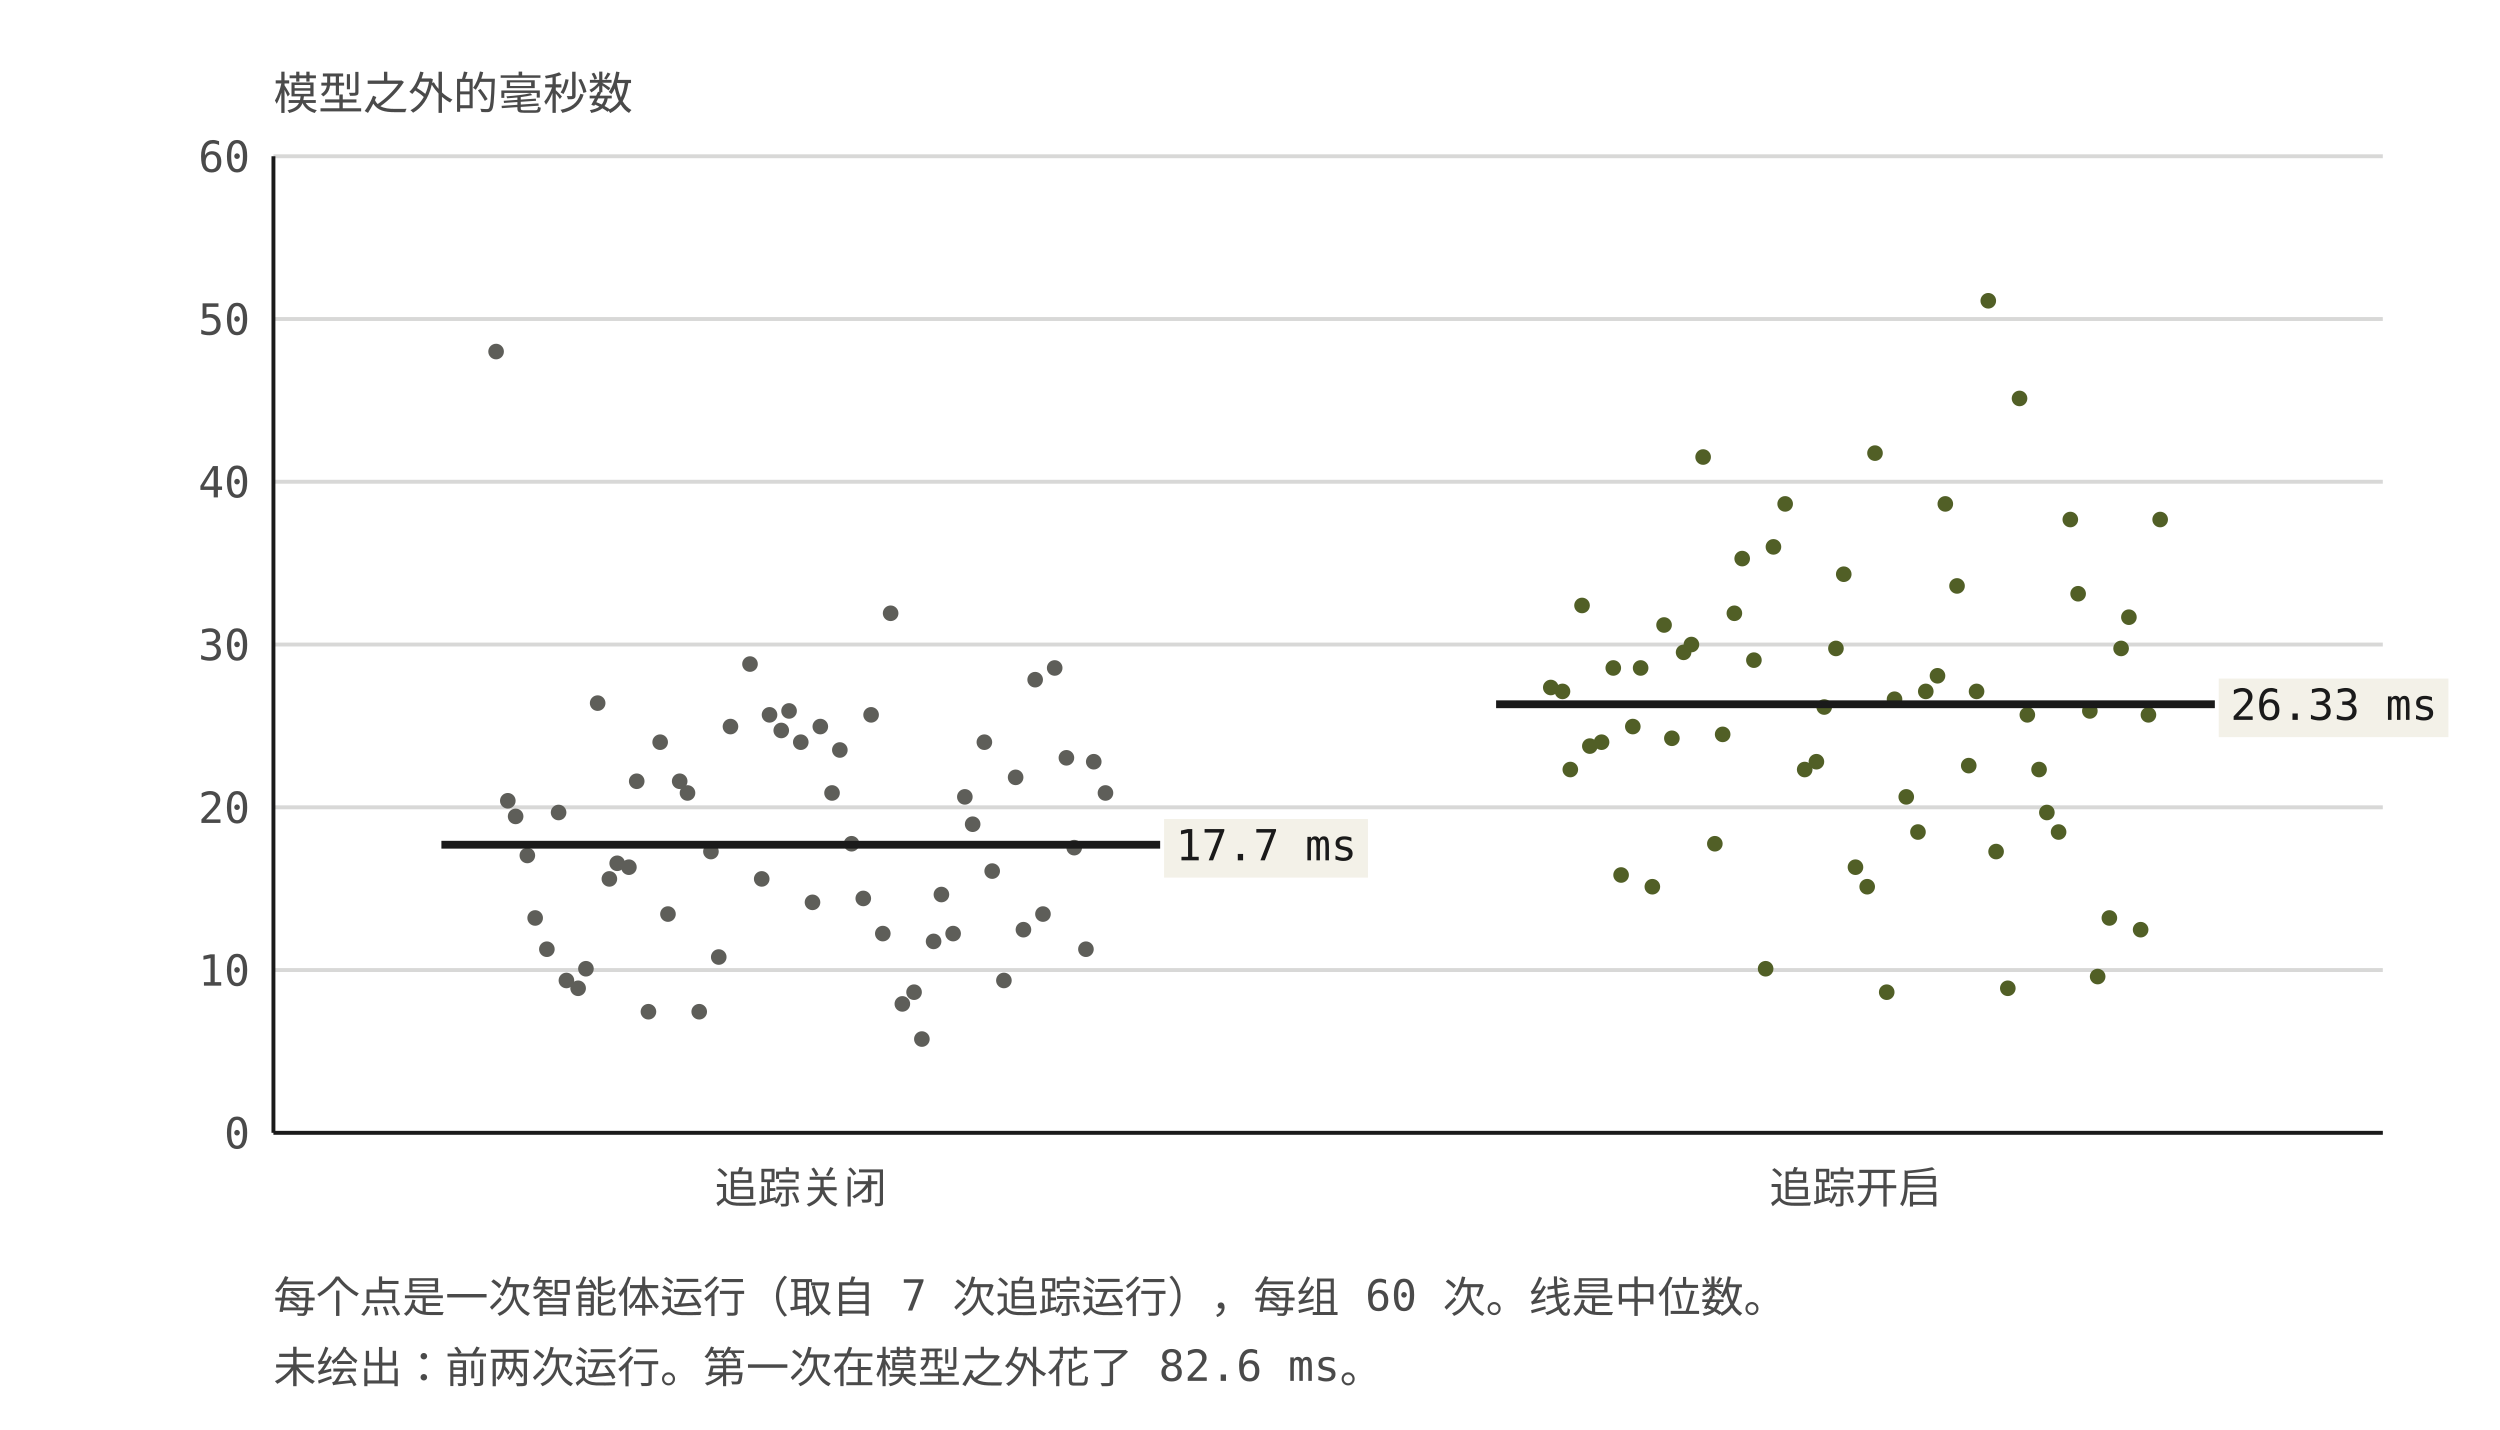
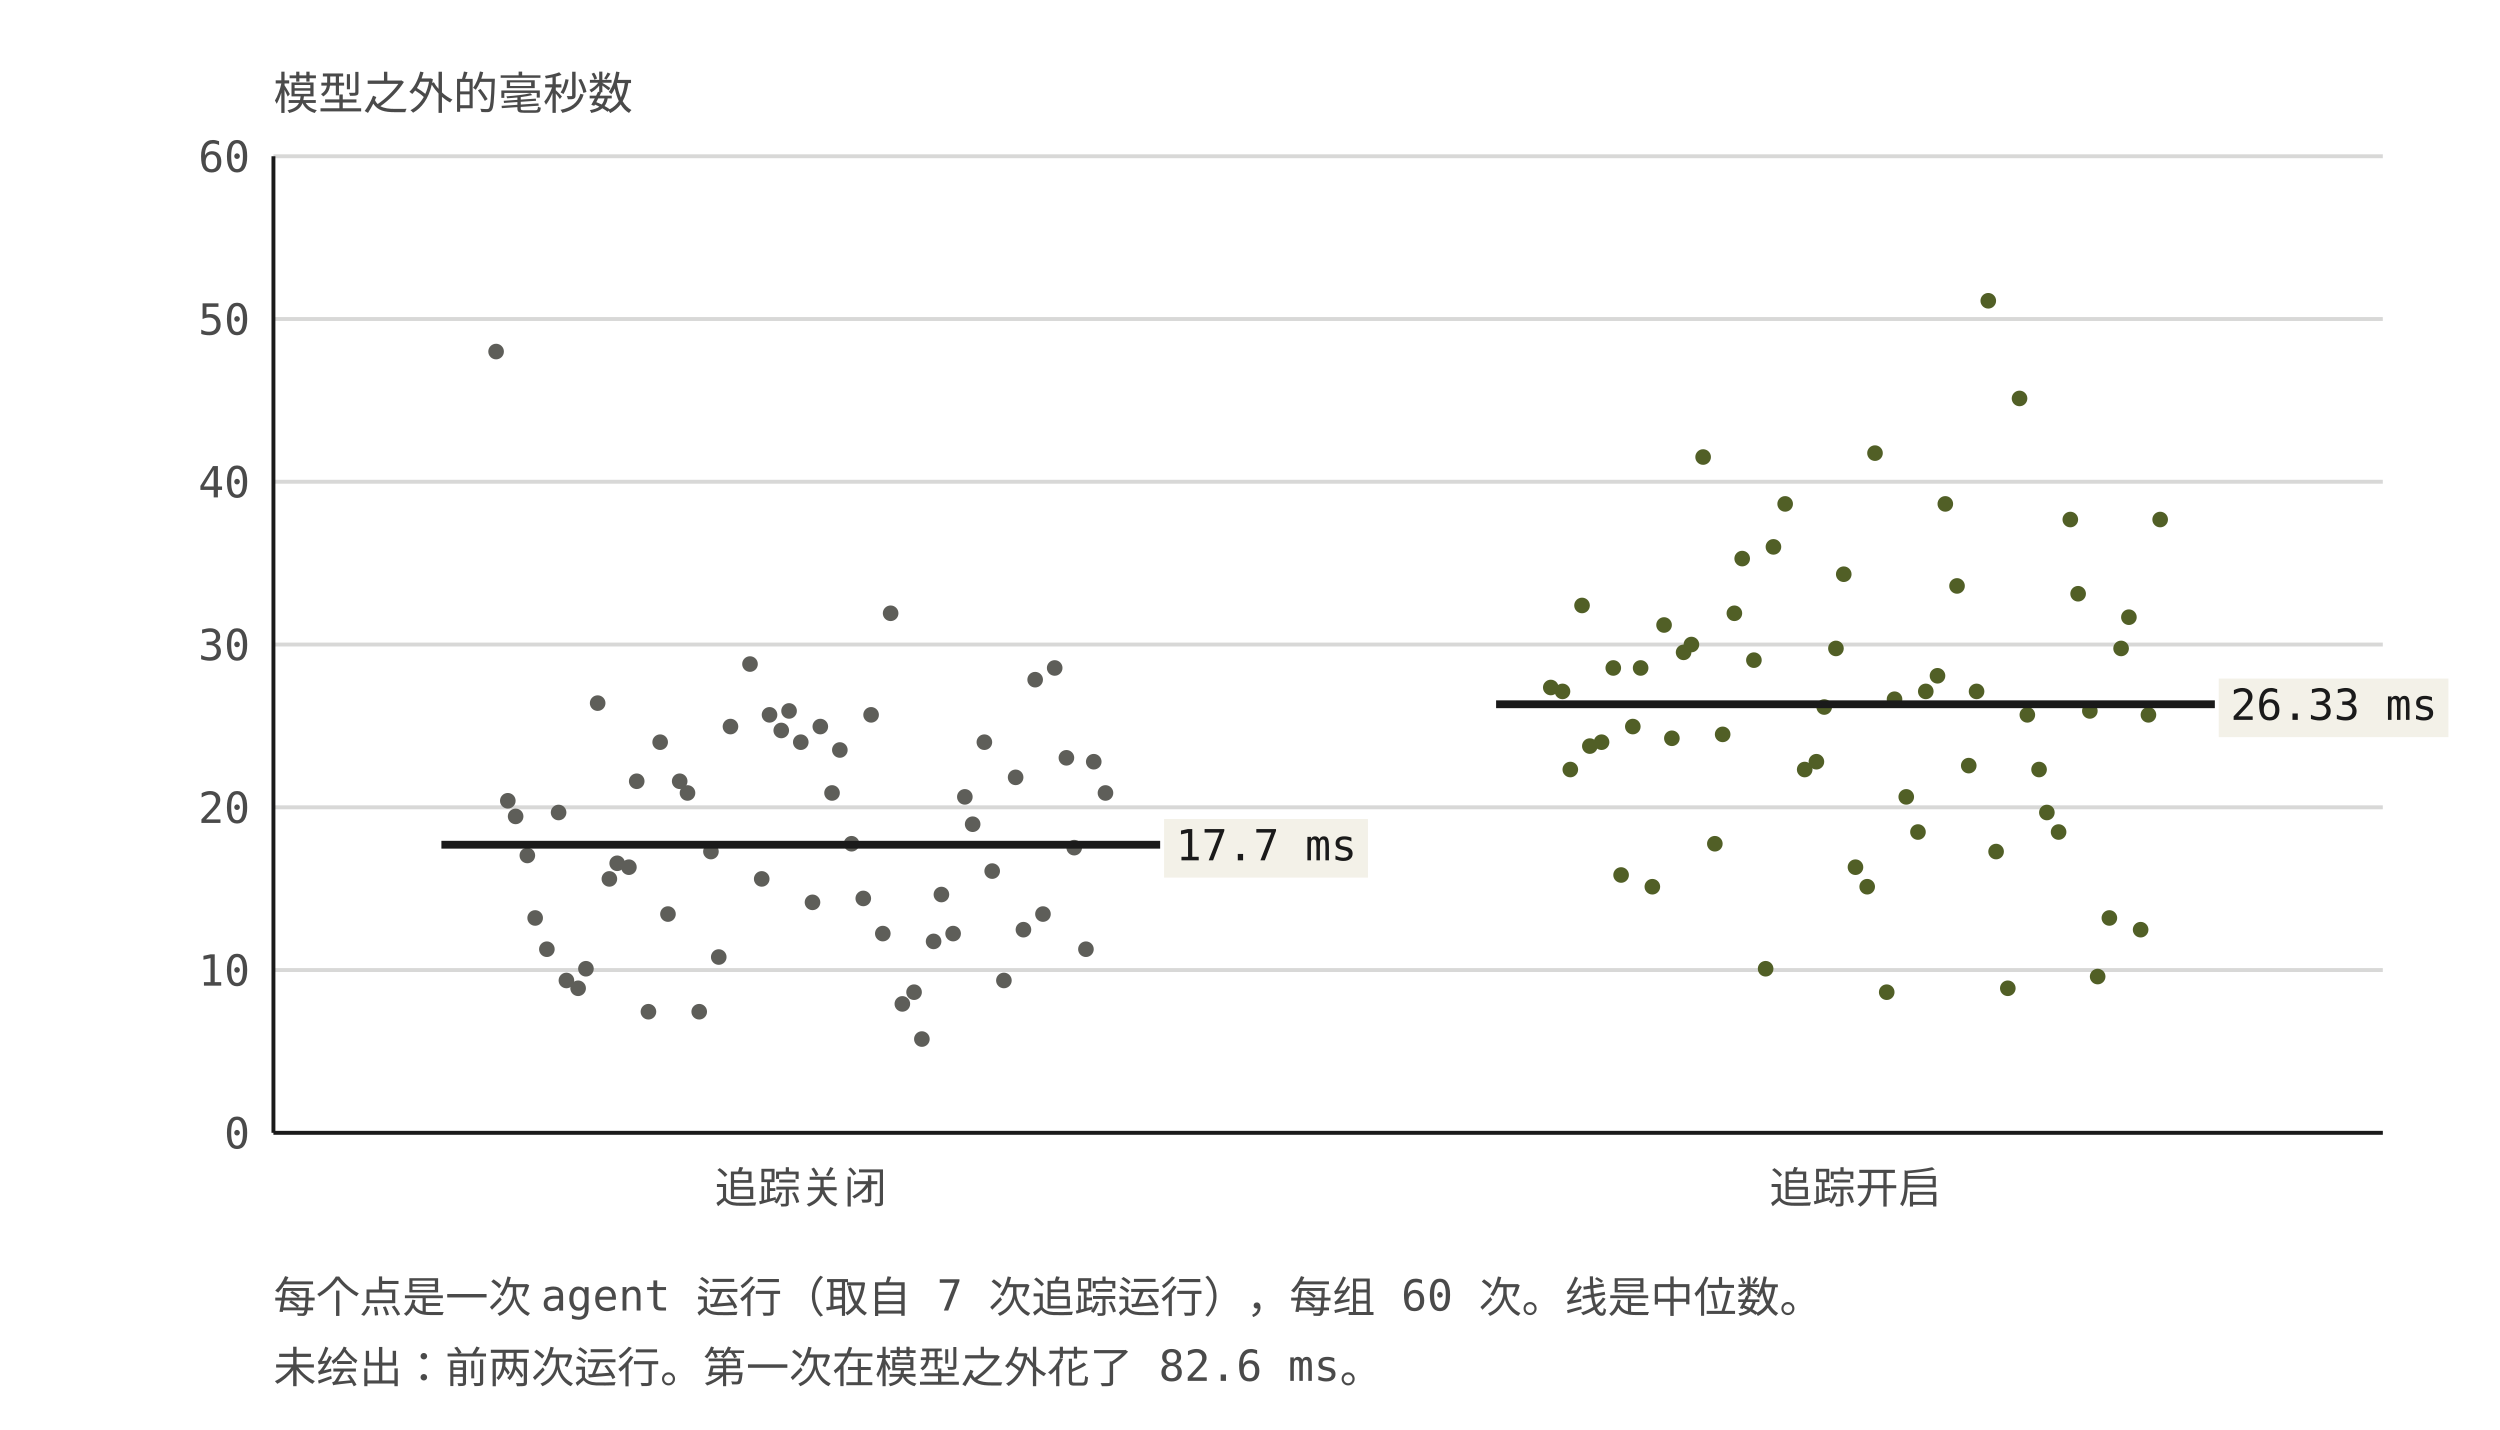
<svg xmlns="http://www.w3.org/2000/svg" viewBox="0 0 640 366" role="img" aria-labelledby="fig-7-6-title fig-7-6-desc" font-family="JetBrains Mono, ui-monospace, monospace">
  <line x1="70" y1="290" x2="610" y2="290" stroke="var(--m-ink-mute, #666660)" stroke-width="1" stroke-opacity="0.25" />
  <text x="64" y="294" font-size="11" text-anchor="end" fill="var(--m-ink-soft, #4a4a4a)">0</text>
  <line x1="70" y1="248.33" x2="610" y2="248.33" stroke="var(--m-ink-mute, #666660)" stroke-width="1" stroke-opacity="0.25" />
  <text x="64" y="252.33" font-size="11" text-anchor="end" fill="var(--m-ink-soft, #4a4a4a)">10</text>
  <line x1="70" y1="206.67" x2="610" y2="206.67" stroke="var(--m-ink-mute, #666660)" stroke-width="1" stroke-opacity="0.25" />
  <text x="64" y="210.67" font-size="11" text-anchor="end" fill="var(--m-ink-soft, #4a4a4a)">20</text>
  <line x1="70" y1="165" x2="610" y2="165" stroke="var(--m-ink-mute, #666660)" stroke-width="1" stroke-opacity="0.25" />
  <text x="64" y="169" font-size="11" text-anchor="end" fill="var(--m-ink-soft, #4a4a4a)">30</text>
  <line x1="70" y1="123.33" x2="610" y2="123.33" stroke="var(--m-ink-mute, #666660)" stroke-width="1" stroke-opacity="0.25" />
  <text x="64" y="127.33" font-size="11" text-anchor="end" fill="var(--m-ink-soft, #4a4a4a)">40</text>
  <line x1="70" y1="81.67" x2="610" y2="81.67" stroke="var(--m-ink-mute, #666660)" stroke-width="1" stroke-opacity="0.25" />
  <text x="64" y="85.67" font-size="11" text-anchor="end" fill="var(--m-ink-soft, #4a4a4a)">50</text>
  <line x1="70" y1="40" x2="610" y2="40" stroke="var(--m-ink-mute, #666660)" stroke-width="1" stroke-opacity="0.25" />
  <text x="64" y="44" font-size="11" text-anchor="end" fill="var(--m-ink-soft, #4a4a4a)">60</text>
  <line x1="70" y1="290" x2="610" y2="290" stroke="var(--m-ink, #1a1a1a)" stroke-width="1" />
  <line x1="70" y1="40" x2="70" y2="290" stroke="var(--m-ink, #1a1a1a)" stroke-width="1" />
  <text x="70" y="28" font-size="11.5" class="m-serif" fill="var(--m-ink-soft, #4a4a4a)">模型之外的毫秒数</text>
  <circle cx="127" cy="90" r="2" fill="var(--m-grey-ink, #5e5e59)" />
  <circle cx="223" cy="183" r="2" fill="var(--m-grey-ink, #5e5e59)" />
  <circle cx="161" cy="222" r="2" fill="var(--m-grey-ink, #5e5e59)" />
  <circle cx="257" cy="251" r="2" fill="var(--m-grey-ink, #5e5e59)" />
  <circle cx="195" cy="225" r="2" fill="var(--m-grey-ink, #5e5e59)" />
  <circle cx="132" cy="209" r="2" fill="var(--m-grey-ink, #5e5e59)" />
  <circle cx="228" cy="157" r="2" fill="var(--m-grey-ink, #5e5e59)" />
  <circle cx="166" cy="259" r="2" fill="var(--m-grey-ink, #5e5e59)" />
  <circle cx="262" cy="238" r="2" fill="var(--m-grey-ink, #5e5e59)" />
  <circle cx="200" cy="187" r="2" fill="var(--m-grey-ink, #5e5e59)" />
  <circle cx="137" cy="235" r="2" fill="var(--m-grey-ink, #5e5e59)" />
  <circle cx="234" cy="254" r="2" fill="var(--m-grey-ink, #5e5e59)" />
  <circle cx="171" cy="234" r="2" fill="var(--m-grey-ink, #5e5e59)" />
  <circle cx="267" cy="234" r="2" fill="var(--m-grey-ink, #5e5e59)" />
  <circle cx="205" cy="190" r="2" fill="var(--m-grey-ink, #5e5e59)" />
  <circle cx="143" cy="208" r="2" fill="var(--m-grey-ink, #5e5e59)" />
  <circle cx="239" cy="241" r="2" fill="var(--m-grey-ink, #5e5e59)" />
  <circle cx="176" cy="203" r="2" fill="var(--m-grey-ink, #5e5e59)" />
  <circle cx="273" cy="194" r="2" fill="var(--m-grey-ink, #5e5e59)" />
  <circle cx="210" cy="186" r="2" fill="var(--m-grey-ink, #5e5e59)" />
  <circle cx="148" cy="253" r="2" fill="var(--m-grey-ink, #5e5e59)" />
  <circle cx="244" cy="239" r="2" fill="var(--m-grey-ink, #5e5e59)" />
  <circle cx="182" cy="218" r="2" fill="var(--m-grey-ink, #5e5e59)" />
  <circle cx="278" cy="243" r="2" fill="var(--m-grey-ink, #5e5e59)" />
  <circle cx="215" cy="192" r="2" fill="var(--m-grey-ink, #5e5e59)" />
  <circle cx="153" cy="180" r="2" fill="var(--m-grey-ink, #5e5e59)" />
  <circle cx="249" cy="211" r="2" fill="var(--m-grey-ink, #5e5e59)" />
  <circle cx="187" cy="186" r="2" fill="var(--m-grey-ink, #5e5e59)" />
  <circle cx="283" cy="203" r="2" fill="var(--m-grey-ink, #5e5e59)" />
  <circle cx="221" cy="230" r="2" fill="var(--m-grey-ink, #5e5e59)" />
  <circle cx="158" cy="221" r="2" fill="var(--m-grey-ink, #5e5e59)" />
  <circle cx="254" cy="223" r="2" fill="var(--m-grey-ink, #5e5e59)" />
  <circle cx="192" cy="170" r="2" fill="var(--m-grey-ink, #5e5e59)" />
  <circle cx="130" cy="205" r="2" fill="var(--m-grey-ink, #5e5e59)" />
  <circle cx="226" cy="239" r="2" fill="var(--m-grey-ink, #5e5e59)" />
  <circle cx="163" cy="200" r="2" fill="var(--m-grey-ink, #5e5e59)" />
  <circle cx="260" cy="199" r="2" fill="var(--m-grey-ink, #5e5e59)" />
  <circle cx="197" cy="183" r="2" fill="var(--m-grey-ink, #5e5e59)" />
  <circle cx="135" cy="219" r="2" fill="var(--m-grey-ink, #5e5e59)" />
  <circle cx="231" cy="257" r="2" fill="var(--m-grey-ink, #5e5e59)" />
  <circle cx="169" cy="190" r="2" fill="var(--m-grey-ink, #5e5e59)" />
  <circle cx="265" cy="174" r="2" fill="var(--m-grey-ink, #5e5e59)" />
  <circle cx="202" cy="182" r="2" fill="var(--m-grey-ink, #5e5e59)" />
  <circle cx="140" cy="243" r="2" fill="var(--m-grey-ink, #5e5e59)" />
  <circle cx="236" cy="266" r="2" fill="var(--m-grey-ink, #5e5e59)" />
  <circle cx="174" cy="200" r="2" fill="var(--m-grey-ink, #5e5e59)" />
  <circle cx="270" cy="171" r="2" fill="var(--m-grey-ink, #5e5e59)" />
  <circle cx="208" cy="231" r="2" fill="var(--m-grey-ink, #5e5e59)" />
  <circle cx="145" cy="251" r="2" fill="var(--m-grey-ink, #5e5e59)" />
  <circle cx="241" cy="229" r="2" fill="var(--m-grey-ink, #5e5e59)" />
  <circle cx="179" cy="259" r="2" fill="var(--m-grey-ink, #5e5e59)" />
  <circle cx="275" cy="217" r="2" fill="var(--m-grey-ink, #5e5e59)" />
  <circle cx="213" cy="203" r="2" fill="var(--m-grey-ink, #5e5e59)" />
  <circle cx="150" cy="248" r="2" fill="var(--m-grey-ink, #5e5e59)" />
  <circle cx="247" cy="204" r="2" fill="var(--m-grey-ink, #5e5e59)" />
  <circle cx="184" cy="245" r="2" fill="var(--m-grey-ink, #5e5e59)" />
  <circle cx="280" cy="195" r="2" fill="var(--m-grey-ink, #5e5e59)" />
  <circle cx="218" cy="216" r="2" fill="var(--m-grey-ink, #5e5e59)" />
  <circle cx="156" cy="225" r="2" fill="var(--m-grey-ink, #5e5e59)" />
  <circle cx="252" cy="190" r="2" fill="var(--m-grey-ink, #5e5e59)" />
  <line x1="113" y1="216.25" x2="297" y2="216.25" stroke="var(--m-ink, #1a1a1a)" stroke-width="2" />
  <rect class="m-knock" x="298" y="209.67" width="52.2" height="15" fill="var(--m-panel, #f3f1e8)" />
  <text x="301" y="220.25" font-size="11" fill="var(--m-ink, #1a1a1a)">17.7 ms</text>
  <text x="205" y="308" font-size="11" text-anchor="middle" fill="var(--m-ink-soft, #4a4a4a)">追踪关闭</text>
  <circle cx="397" cy="176" r="2" fill="var(--m-olive-ink, #515f26)" />
  <circle cx="493" cy="177" r="2" fill="var(--m-olive-ink, #515f26)" />
  <circle cx="431" cy="167" r="2" fill="var(--m-olive-ink, #515f26)" />
  <circle cx="527" cy="213" r="2" fill="var(--m-olive-ink, #515f26)" />
  <circle cx="465" cy="195" r="2" fill="var(--m-olive-ink, #515f26)" />
  <circle cx="402" cy="197" r="2" fill="var(--m-olive-ink, #515f26)" />
  <circle cx="498" cy="129" r="2" fill="var(--m-olive-ink, #515f26)" />
  <circle cx="436" cy="117" r="2" fill="var(--m-olive-ink, #515f26)" />
  <circle cx="532" cy="152" r="2" fill="var(--m-olive-ink, #515f26)" />
  <circle cx="470" cy="166" r="2" fill="var(--m-olive-ink, #515f26)" />
  <circle cx="407" cy="191" r="2" fill="var(--m-olive-ink, #515f26)" />
  <circle cx="504" cy="196" r="2" fill="var(--m-olive-ink, #515f26)" />
  <circle cx="441" cy="188" r="2" fill="var(--m-olive-ink, #515f26)" />
  <circle cx="537" cy="250" r="2" fill="var(--m-olive-ink, #515f26)" />
  <circle cx="475" cy="222" r="2" fill="var(--m-olive-ink, #515f26)" />
  <circle cx="413" cy="171" r="2" fill="var(--m-olive-ink, #515f26)" />
  <circle cx="509" cy="77" r="2" fill="var(--m-olive-ink, #515f26)" />
  <circle cx="446" cy="143" r="2" fill="var(--m-olive-ink, #515f26)" />
  <circle cx="543" cy="166" r="2" fill="var(--m-olive-ink, #515f26)" />
  <circle cx="480" cy="116" r="2" fill="var(--m-olive-ink, #515f26)" />
  <circle cx="418" cy="186" r="2" fill="var(--m-olive-ink, #515f26)" />
  <circle cx="514" cy="253" r="2" fill="var(--m-olive-ink, #515f26)" />
  <circle cx="452" cy="248" r="2" fill="var(--m-olive-ink, #515f26)" />
  <circle cx="548" cy="238" r="2" fill="var(--m-olive-ink, #515f26)" />
  <circle cx="485" cy="179" r="2" fill="var(--m-olive-ink, #515f26)" />
  <circle cx="423" cy="227" r="2" fill="var(--m-olive-ink, #515f26)" />
  <circle cx="519" cy="183" r="2" fill="var(--m-olive-ink, #515f26)" />
  <circle cx="457" cy="129" r="2" fill="var(--m-olive-ink, #515f26)" />
  <circle cx="553" cy="133" r="2" fill="var(--m-olive-ink, #515f26)" />
  <circle cx="491" cy="213" r="2" fill="var(--m-olive-ink, #515f26)" />
  <circle cx="428" cy="189" r="2" fill="var(--m-olive-ink, #515f26)" />
  <circle cx="524" cy="208" r="2" fill="var(--m-olive-ink, #515f26)" />
  <circle cx="462" cy="197" r="2" fill="var(--m-olive-ink, #515f26)" />
  <circle cx="400" cy="177" r="2" fill="var(--m-olive-ink, #515f26)" />
  <circle cx="496" cy="173" r="2" fill="var(--m-olive-ink, #515f26)" />
  <circle cx="433" cy="165" r="2" fill="var(--m-olive-ink, #515f26)" />
  <circle cx="530" cy="133" r="2" fill="var(--m-olive-ink, #515f26)" />
  <circle cx="467" cy="181" r="2" fill="var(--m-olive-ink, #515f26)" />
  <circle cx="405" cy="155" r="2" fill="var(--m-olive-ink, #515f26)" />
  <circle cx="501" cy="150" r="2" fill="var(--m-olive-ink, #515f26)" />
  <circle cx="439" cy="216" r="2" fill="var(--m-olive-ink, #515f26)" />
  <circle cx="535" cy="182" r="2" fill="var(--m-olive-ink, #515f26)" />
  <circle cx="472" cy="147" r="2" fill="var(--m-olive-ink, #515f26)" />
  <circle cx="410" cy="190" r="2" fill="var(--m-olive-ink, #515f26)" />
  <circle cx="506" cy="177" r="2" fill="var(--m-olive-ink, #515f26)" />
  <circle cx="444" cy="157" r="2" fill="var(--m-olive-ink, #515f26)" />
  <circle cx="540" cy="235" r="2" fill="var(--m-olive-ink, #515f26)" />
  <circle cx="478" cy="227" r="2" fill="var(--m-olive-ink, #515f26)" />
  <circle cx="415" cy="224" r="2" fill="var(--m-olive-ink, #515f26)" />
  <circle cx="511" cy="218" r="2" fill="var(--m-olive-ink, #515f26)" />
  <circle cx="449" cy="169" r="2" fill="var(--m-olive-ink, #515f26)" />
  <circle cx="545" cy="158" r="2" fill="var(--m-olive-ink, #515f26)" />
  <circle cx="483" cy="254" r="2" fill="var(--m-olive-ink, #515f26)" />
  <circle cx="420" cy="171" r="2" fill="var(--m-olive-ink, #515f26)" />
  <circle cx="517" cy="102" r="2" fill="var(--m-olive-ink, #515f26)" />
  <circle cx="454" cy="140" r="2" fill="var(--m-olive-ink, #515f26)" />
  <circle cx="550" cy="183" r="2" fill="var(--m-olive-ink, #515f26)" />
  <circle cx="488" cy="204" r="2" fill="var(--m-olive-ink, #515f26)" />
  <circle cx="426" cy="160" r="2" fill="var(--m-olive-ink, #515f26)" />
  <circle cx="522" cy="197" r="2" fill="var(--m-olive-ink, #515f26)" />
  <line x1="383" y1="180.29" x2="567" y2="180.29" stroke="var(--m-ink, #1a1a1a)" stroke-width="2" />
  <rect class="m-knock" x="568" y="173.71" width="58.8" height="15" fill="var(--m-panel, #f3f1e8)" />
  <text x="571" y="184.29" font-size="11" fill="var(--m-ink, #1a1a1a)">26.33 ms</text>
  <text x="475" y="308" font-size="11" text-anchor="middle" fill="var(--m-ink-soft, #4a4a4a)">追踪开启</text>
-   <text x="70" y="336" font-size="11" class="m-serif" fill="var(--m-ink-soft, #4a4a4a)">每个点是一次智能体运行（取自 7 次追踪运行），每组 60 次。线是中位数。</text>
+   <text x="70" y="336" font-size="11" class="m-serif" fill="var(--m-ink-soft, #4a4a4a)">每个点是一次 agent 运行（取自 7 次追踪运行），每组 60 次。线是中位数。</text>
  <text x="70" y="354" font-size="11" class="m-serif" fill="var(--m-ink-soft, #4a4a4a)">未绘出：前两次运行。第一次在模型之外花了 82.6 ms。</text>
</svg>
